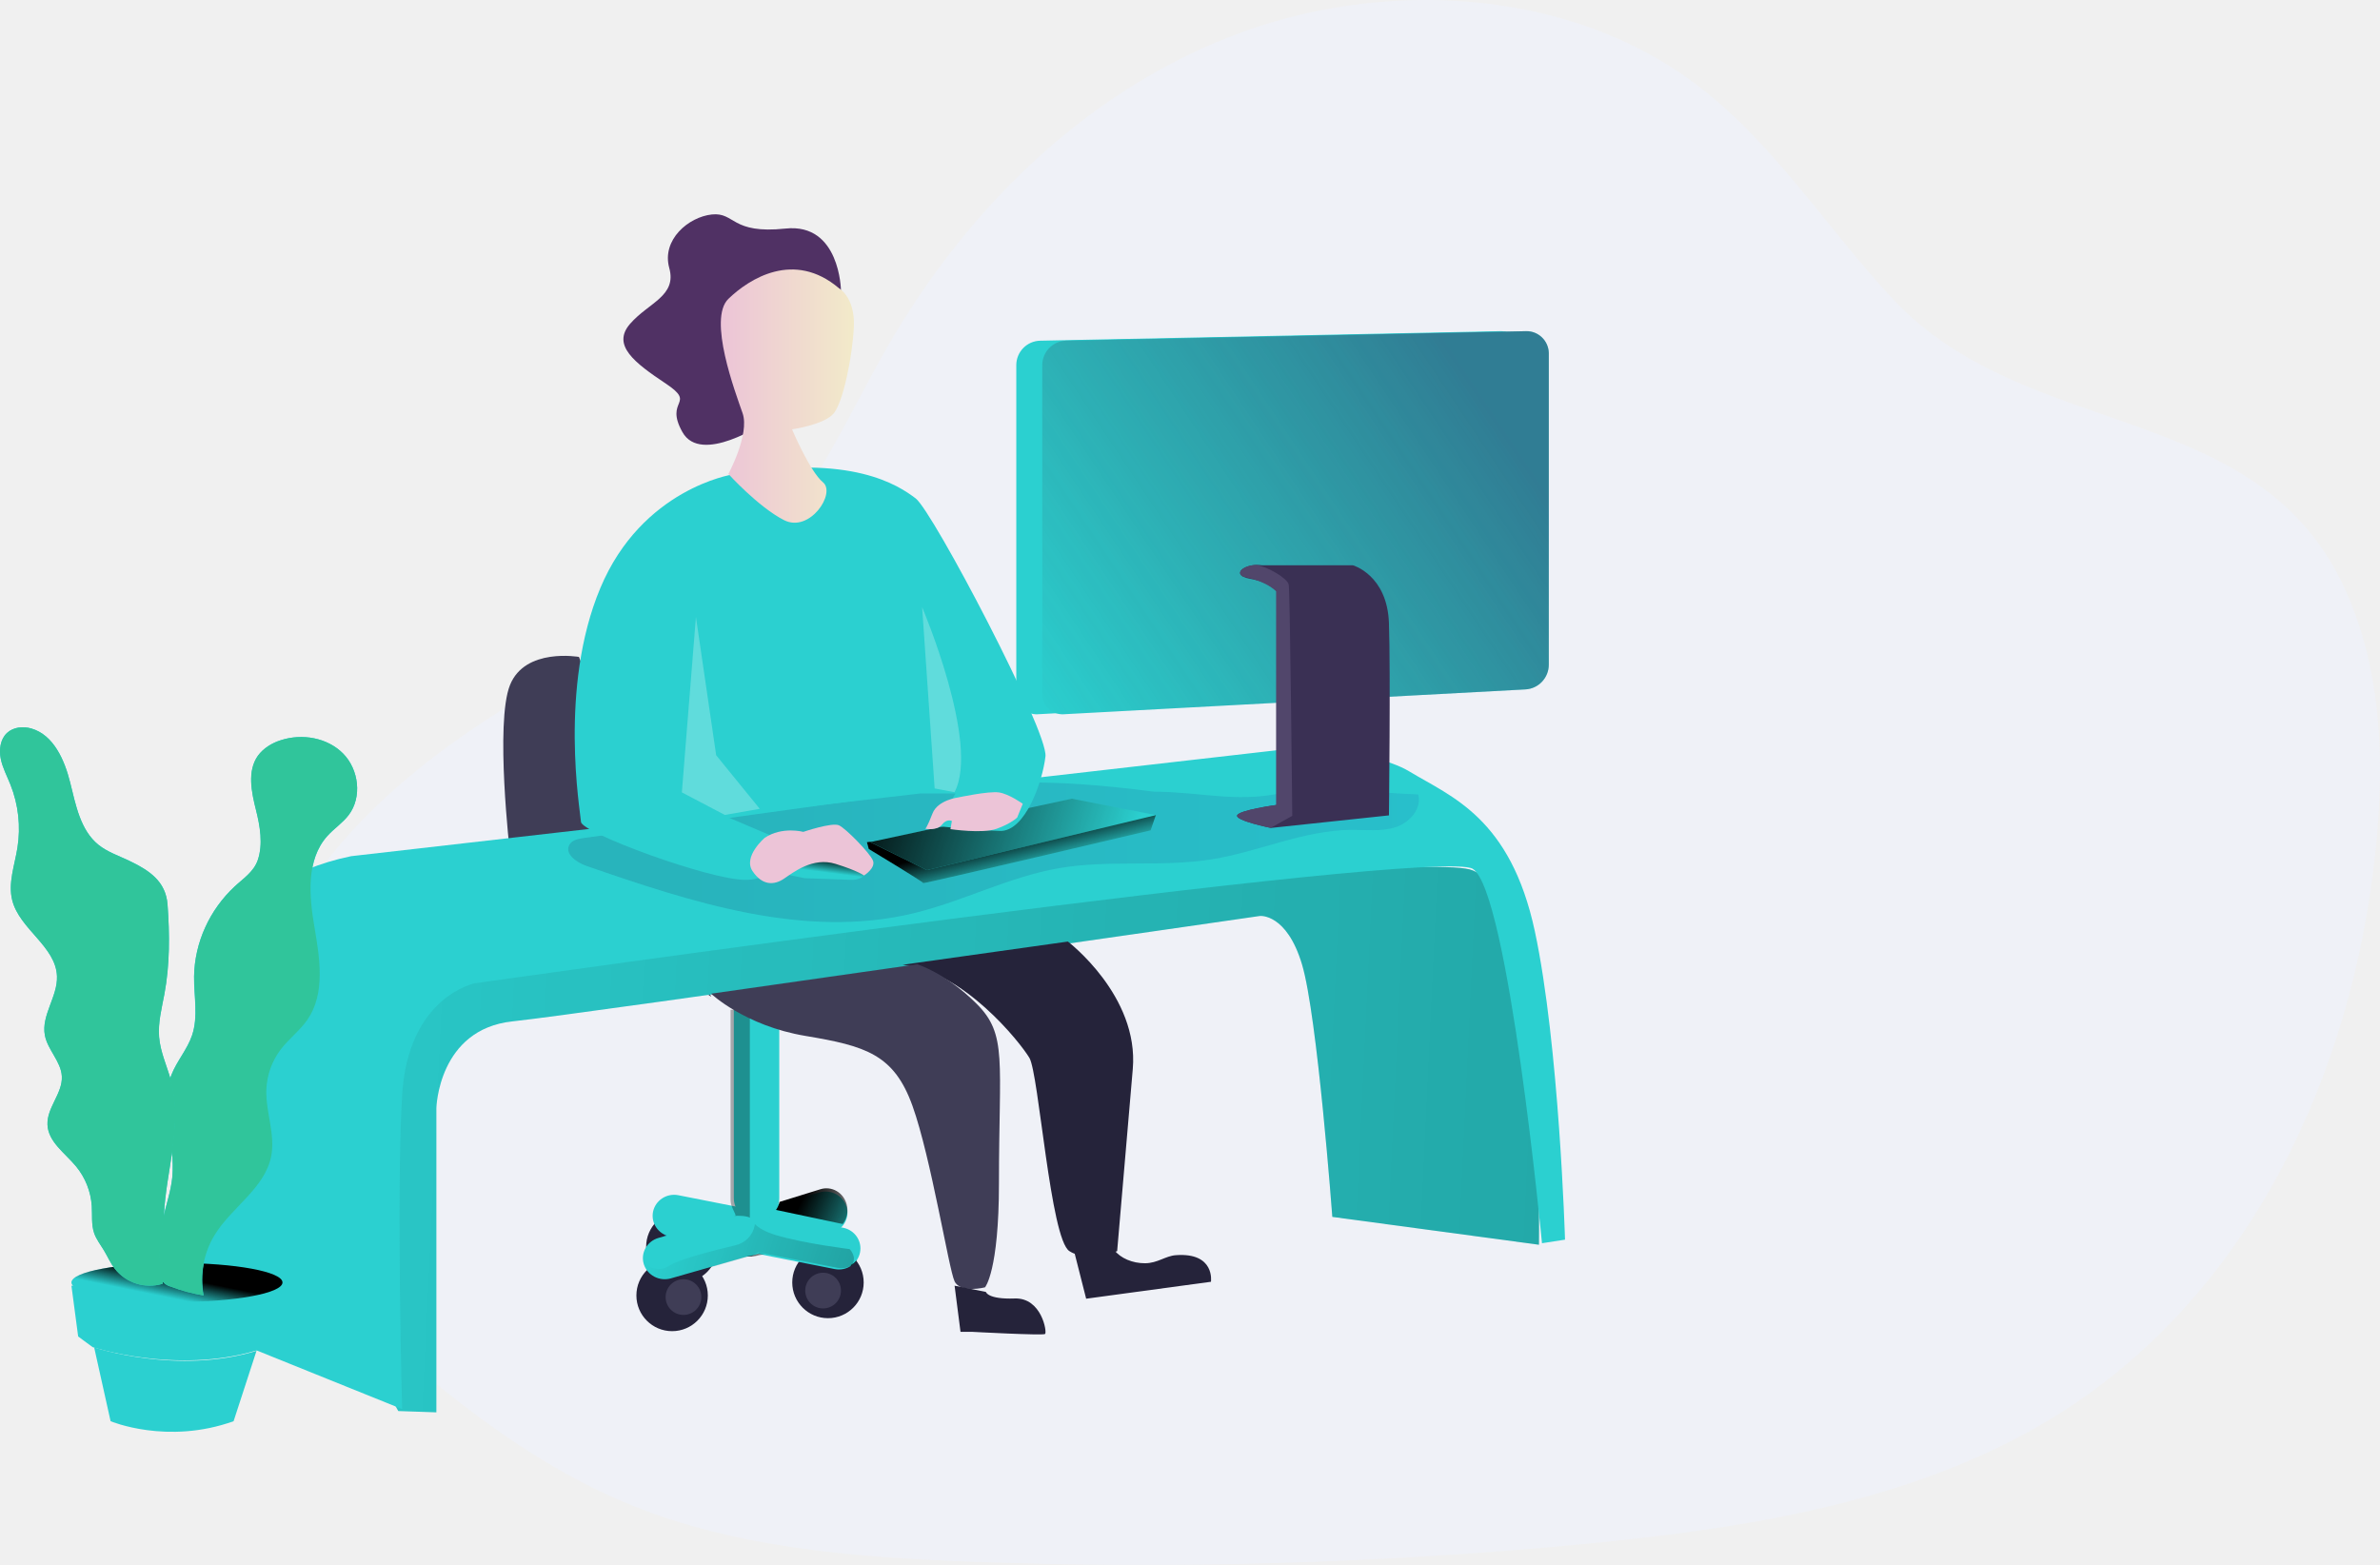
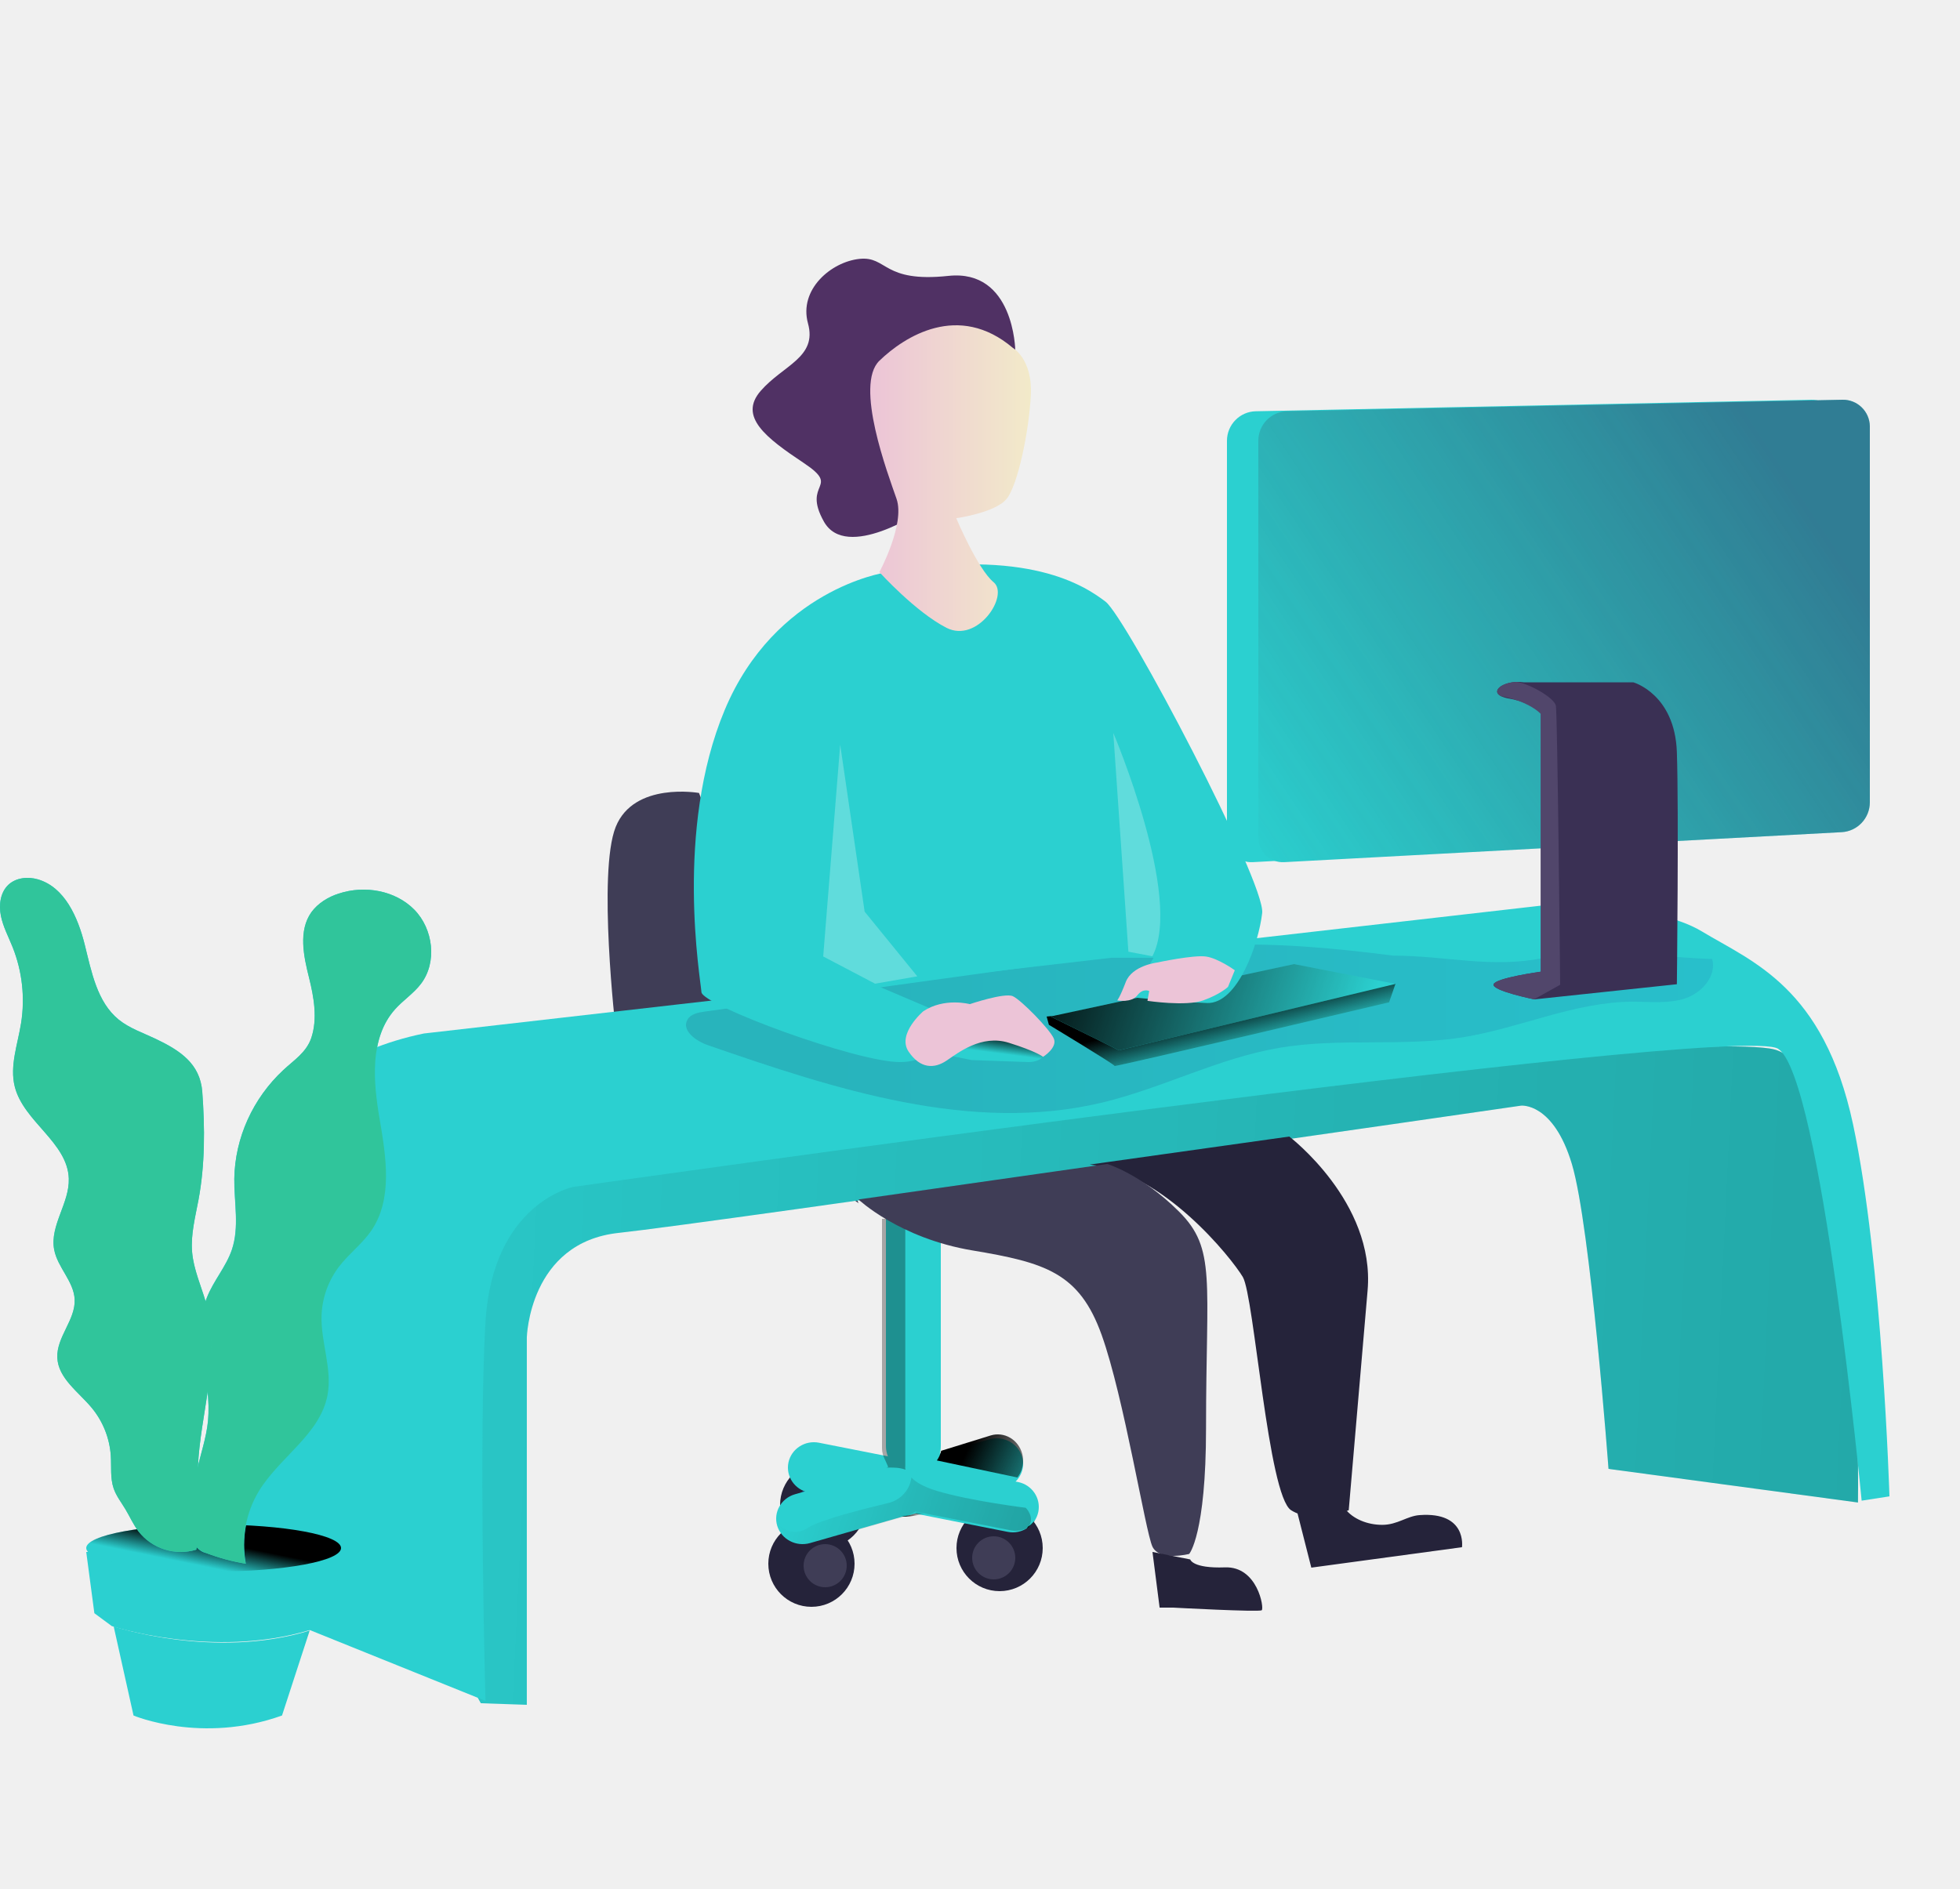
- <svg xmlns="http://www.w3.org/2000/svg" width="733" height="482">
+ <svg xmlns="http://www.w3.org/2000/svg" width="500" height="482">
  <defs>
    <linearGradient id="a" x1="0%" x2="100%" y1="50%" y2="50%">
      <stop offset="0%" stop-color="#183866" />
      <stop offset="100%" stop-color="#1A7FC1" />
    </linearGradient>
    <linearGradient id="b" x1="-.13%" x2="100%" y1="50.057%" y2="50.057%">
      <stop offset="0%" />
      <stop offset="99%" stop-opacity="0" />
    </linearGradient>
    <linearGradient id="c" x1="176.072%" x2="310.393%" y1="-566.037%" y2="-534.629%">
      <stop offset="0%" />
      <stop offset="99%" stop-opacity="0" />
    </linearGradient>
    <linearGradient id="d" x1="58.928%" x2="52.269%" y1="-257.998%" y2="-277.344%">
      <stop offset="0%" />
      <stop offset="99%" stop-opacity="0" />
    </linearGradient>
    <linearGradient id="e" x1="156.099%" x2="8.109%" y1="-63.273%" y2="-76.114%">
      <stop offset="0%" />
      <stop offset="99%" stop-opacity="0" />
    </linearGradient>
    <linearGradient id="f" x1="2361.044%" x2="2162.651%" y1="-16584.906%" y2="-16647.547%">
      <stop offset="0%" />
      <stop offset="99%" stop-opacity="0" />
    </linearGradient>
    <linearGradient id="g" x1="241.391%" x2="133.142%" y1="-426.052%" y2="-412.195%">
      <stop offset="0%" />
      <stop offset="99%" stop-opacity="0" />
    </linearGradient>
    <linearGradient id="h" x1="106.85%" x2="-35.821%" y1="22.502%" y2="19.27%">
      <stop offset="0%" />
      <stop offset="100%" stop-opacity="0" />
    </linearGradient>
    <linearGradient id="i" x1="14.169%" x2="114.168%" y1="-41.335%" y2="-41.335%">
      <stop offset="0%" stop-color="#183866" />
      <stop offset="100%" stop-color="#1A7FC1" />
    </linearGradient>
    <linearGradient id="j" x1="40.386%" x2="71.43%" y1="39.515%" y2="67.977%">
      <stop offset="0%" />
      <stop offset="99%" stop-opacity="0" />
    </linearGradient>
    <linearGradient id="k" x1="-12.531%" x2="93.689%" y1="44.923%" y2="53.42%">
      <stop offset="0%" />
      <stop offset="99%" stop-opacity="0" />
    </linearGradient>
    <linearGradient id="l" x1="53.702%" x2="43.721%" y1="42.271%" y2="80.595%">
      <stop offset="0%" />
      <stop offset="99%" stop-opacity="0" />
    </linearGradient>
    <linearGradient id="m" x1="190.926%" x2="102.154%" y1="-333.246%" y2="-335.028%">
      <stop offset="0%" />
      <stop offset="99%" stop-opacity="0" />
    </linearGradient>
    <linearGradient id="n" x1="168.578%" x2="111.53%" y1="-126.252%" y2="-126.942%">
      <stop offset="0%" />
      <stop offset="99%" stop-opacity="0" />
    </linearGradient>
    <linearGradient id="o" x1="56.989%" x2="28.128%" y1="43.618%" y2="69.958%">
      <stop offset="0%" />
      <stop offset="99%" stop-opacity="0" />
    </linearGradient>
    <linearGradient id="p" x1="58.095%" x2="57.212%" y1="-1473.571%" y2="-1370.204%">
      <stop offset="0%" />
      <stop offset="99%" stop-opacity="0" />
    </linearGradient>
    <linearGradient id="q" x1="-.04%" x2="99.996%" y1="49.993%" y2="49.993%">
      <stop offset="0%" stop-color="#ECC4D7" />
      <stop offset="42%" stop-color="#EFD4D1" />
      <stop offset="100%" stop-color="#F2EAC9" />
    </linearGradient>
    <linearGradient id="r" x1="99.032%" x2="199.03%" y1="-163.287%" y2="-163.287%">
      <stop offset="0%" stop-color="#ECC4D7" />
      <stop offset="42%" stop-color="#EFD4D1" />
      <stop offset="100%" stop-color="#F2EAC9" />
    </linearGradient>
    <linearGradient id="s" x1="124.306%" x2="224.306%" y1="-84.564%" y2="-84.564%">
      <stop offset="0%" stop-color="#ECC4D7" />
      <stop offset="42%" stop-color="#EFD4D1" />
      <stop offset="100%" stop-color="#F2EAC9" />
    </linearGradient>
    <linearGradient id="t" x1="128.89%" x2="24.06%" y1="100.36%" y2="153.095%">
      <stop offset="0%" stop-color="#362958" stop-opacity=".501" />
      <stop offset="100%" stop-color="#34313D" stop-opacity="0" />
    </linearGradient>
    <linearGradient id="u" x1="3990.942%" x2="3874.36%" y1="-34225.187%" y2="-34268.317%">
      <stop offset="0%" />
      <stop offset="99%" stop-opacity="0" />
    </linearGradient>
  </defs>
  <g fill="none" fill-rule="nonzero">
-     <path fill="#EFF1F7" d="M583.08 92.214c-20.973-22.385-37.208-49.107-62.275-67.375-39.374-28.754-96.041-31.558-142.08-13.494-46.04 18.063-81.905 54.474-105.544 95.703-12.435 21.692-22.202 45.354-40.423 63.08-15.403 14.976-35.648 24.531-54.843 34.938-30.948 16.733-60.752 36.952-80.78 64.695-20.026 27.743-28.98 64.18-16.178 95.446 8.633 21.097 26.022 37.883 43.836 53.081 20.964 17.869 43.496 34.601 69.5 45.248 32.555 13.246 68.694 16.094 104.134 17.442 62.828 2.38 125.757.601 188.319-5.323 51.23-4.844 104.011-13.113 146.874-39.88 60.043-37.484 91-106.163 97.97-173.51 2.836-26.936 2.118-54.928-8.964-79.92-26.504-59.78-98.017-45.798-139.547-90.131z" />
    <path fill="#3F3D56" d="M178.317 202.334s-16.6-2.947-21.25 8.669c-4.65 11.616 0 51.733 0 51.733L219 307l-40.683-104.666z" />
    <path fill="#2BD0D0" d="M256.202 379.727l-24.555 7.008c-3.568 1.01-7.31-.952-8.372-4.386-1.047-3.438.987-7.046 4.55-8.069l24.522-7.014c3.565-1.01 7.307.947 8.372 4.379 1.058 3.433-.96 7.045-4.517 8.082z" />
    <circle cx="255" cy="395" r="11" fill="#25233A" />
    <circle cx="253.5" cy="397.5" r="5.5" fill="#3F3D56" />
    <circle cx="210" cy="384" r="11" fill="#25233A" />
    <path fill="url(#a)" d="M214 384.5a5.5 5.5 0 11-11 0 5.5 5.5 0 0111 0z" />
    <circle cx="207" cy="399" r="11" fill="#25233A" />
    <path fill="#3F3D56" d="M216 399.5a5.5 5.5 0 11-11 0 5.5 5.5 0 0111 0z" />
    <path fill="#2BD0D0" d="M257.085 390.874l-50.787-10.046c-3.574-.717-5.884-4.13-5.168-7.636.732-3.5 4.21-5.764 7.785-5.066l50.787 10.027c3.574.717 5.884 4.13 5.168 7.637-.723 3.507-4.204 5.781-7.785 5.084z" />
    <path fill="#2BD0D0" d="M226 310h14v59c0 3.866-3.133 7-6.997 7a6.999 6.999 0 01-6.996-7v-59H226z" />
    <path fill="#2BD0D0" d="M231.187 386.708l-24.537 7.025c-3.568 1.014-7.314-.949-8.375-4.388-1.047-3.44.987-7.05 4.548-8.074l24.537-7.005c3.564-1.01 7.304.948 8.368 4.381 1.039 3.435-.99 7.034-4.541 8.06z" />
    <path fill="url(#b)" d="M236 386.26l-3.125.551a12.89 12.89 0 01-2.875.172l1.305-.228a10.302 10.302 0 002.507-.755l2.188.26z" />
    <path fill="url(#c)" d="M261 372.738a6.914 6.914 0 01-1.46 4.262L239 372.65a7.113 7.113 0 001.098-2.462l12.654-3.923a6.201 6.201 0 014.913.579c1.5.867 2.609 2.324 3.083 4.048.164.6.249 1.222.252 1.846z" />
    <path fill="url(#d)" d="M225.22 371.103a5.776 5.776 0 01-.22-1.58V311h5.943v63.07c-.059.31-.04.627.057.93a9.278 9.278 0 00-2.845-.511c-.69-.04-1.385-.04-2.076 0l.425-.1c.262-.04-.94-2.091-1.283-3.286z" opacity=".31" />
    <path fill="url(#e)" d="M262.289 389.8c-.97.523-2.061.797-3.17.796a7.063 7.063 0 01-1.33-.13l-22.407-4.406-1.867-.363a6.54 6.54 0 01-2.133 1.055l-1.11.317-23.025 6.666c-3.514 1.007-7.202-.943-8.247-4.362 1.997 1.805 5.029 1.973 7.223.401 2.811-1.896 14.002-4.743 20.341-6.257 2.996-.698 5.288-3.05 5.848-6 .016-.173.042-.346.08-.517 1.056 1.113 2.997 2.362 6.505 3.423 8.64 2.589 22.667 4.304 22.667 4.304s2.532 2.42.625 5.073z" opacity=".31" />
    <path fill="url(#f)" d="M264 388a7.624 7.624 0 01-2 2 119.75 119.75 0 002-2z" />
    <path fill="url(#g)" d="M226.3 370.559a6.82 6.82 0 001.7 3.13c-.21.039-.425.092-.641.151L206.088 380c-3.271-.813-5.426-3.865-5.044-7.146.381-3.28 3.181-5.781 6.556-5.854a7.14 7.14 0 011.35.132l17.35 3.427z" />
    <path fill="#503164" d="M259 89.407s-.276-20.805-17.075-19.01c-16.8 1.793-15.511-5.095-22.687-4.339-7.175.757-15.51 7.786-13.117 16.468 2.395 8.682-6.332 10.623-12.064 17.21-5.733 6.587 1.349 11.976 11.006 18.416 9.657 6.44-.6 4.773 5.125 14.955 5.726 10.181 25.107-2.825 25.107-2.825L259 89.407z" />
    <path fill="#2BD0D0" d="M122.664 434.601l11.73.399v-93.745s.59-24.241 23.452-26.673c22.861-2.431 230.196-32.466 230.196-32.466s8.218-.87 12.951 14.901c4.733 15.771 9.34 77.787 9.34 77.787l63.64 8.577s1.68-109.55-21.302-115.595c-22.981-6.045-323.522 24.76-323.522 24.76s-22.29 116.352-6.485 142.055z" />
    <path fill="url(#h)" d="M122.664 434.601l11.73.399v-93.745s.59-24.241 23.452-26.673c22.861-2.431 230.196-32.466 230.196-32.466s8.218-.87 12.951 14.901c4.733 15.771 9.34 77.787 9.34 77.787l63.64 8.577s1.68-109.55-21.302-115.595c-22.981-6.045-323.522 24.76-323.522 24.76s-22.29 116.352-6.485 142.055z" opacity=".197" />
    <path fill="#2BD0D0" d="M62 303.784s5.744-31.756 46.144-40.079l285.183-32.643s27.996-1.16 40.804 6.587c12.808 7.746 31.088 14.168 38.583 49.223 7.495 35.056 9.286 94.942 9.286 94.942l-7.09 1.1s-10.348-108.44-21.312-115.306c-10.963-6.865-307.402 35.255-307.402 35.255s-20.561 4.088-22.352 34.532c-1.79 30.443 0 96.605 0 96.605L62 409.057V303.784z" />
    <path fill="url(#i)" d="M355.425 243.844c-14.762-1.9-29.644-3.276-44.519-2.72-11.18.433-22.286 1.966-33.372 3.493l-97.775 13.503c-1.66.23-3.55.603-4.38 2.044-1.592 2.752 2.15 5.464 5.182 6.512 32.51 11.256 67.243 22.656 100.708 14.63 15.3-3.669 29.511-11.288 45.03-13.935 15.518-2.647 31.448-.21 46.933-2.706 14.557-2.345 28.417-9.009 43.172-9.074 4.525 0 9.183.577 13.475-.839 4.293-1.415 8.088-5.739 6.9-10.05-13.853-.478-29.404-3.007-42.992-.262-13.449 2.712-24.894-.596-38.362-.596z" opacity=".19" />
    <path fill="#2BD0D0" d="M267 259.38l.57 2.114s16.881 10.173 16.775 10.501c-.106.328 70.024-16.24 70.024-16.24L356 251l-89 8.38z" />
    <path fill="url(#j)" d="M267 259.38l.57 2.114s16.881 10.173 16.775 10.501c-.106.328 70.024-16.24 70.024-16.24L356 251l-89 8.38z" />
    <path fill="#2BD0D0" d="M268 259.364L330.107 246 356 251.054 285.442 268z" />
    <path fill="url(#k)" d="M268 259.364L330.107 246 356 251.054 285.442 268z" />
    <path fill="#2BD0D0" d="M247.832 270.484l14.457.512s3.672.228 4.62-2.717c.95-2.945-5.89-9.16-6.622-9.277-.733-.118-19.76 5.22-17.017 10.556l4.562.926z" />
    <path fill="url(#l)" d="M247.832 270.484l14.457.512s3.672.228 4.62-2.717c.95-2.945-5.89-9.16-6.622-9.277-.733-.118-19.76 5.22-17.017 10.556l4.562.926z" />
    <path fill="#2BD0D0" d="M79 416.056l-7.058 21.677c-20.473 7.351-37.88 0-37.88 0L29 415s25.535 8.56 50 1.056z" />
    <path fill="url(#m)" d="M79 416.056l-7.058 21.677c-20.473 7.351-37.88 0-37.88 0L29 415s25.535 8.56 50 1.056z" />
    <path fill="#2BD0D0" d="M87 396l-2.284 16.943-5.786 3.008c-24.648 7.42-50.415-1.038-50.415-1.038l-4.443-3.283L22 396h65z" />
    <path fill="url(#n)" d="M87 396l-2.284 16.943-5.786 3.008c-24.648 7.42-50.415-1.038-50.415-1.038l-4.443-3.283L22 396h65z" />
    <ellipse cx="54.5" cy="395" fill="#2BD0D0" rx="32.5" ry="6" />
    <ellipse cx="54.5" cy="395" fill="url(#o)" rx="32.5" ry="6" />
    <path fill="#2BD0D0" d="M39.641 265.03c-3.182-1.515-6.603-2.658-9.356-4.87-5.547-4.5-6.953-12.248-8.69-19.198-1.736-6.951-5.097-14.593-11.944-16.587-2.562-.737-5.567-.445-7.515 1.39-2.053 1.933-2.47 5.11-1.908 7.914.561 2.804 1.928 5.316 2.985 7.974a36.878 36.878 0 012.172 19.477c-.865 5.389-2.932 10.851-1.605 16.134 2.252 8.964 13.47 14.22 13.78 23.457.212 6.233-4.885 12.001-3.73 18.135.852 4.538 5.005 8.08 5.23 12.692.25 5.23-4.662 9.655-4.424 14.885.237 5.23 5.427 8.725 8.815 12.839a21.453 21.453 0 014.827 12.193c.178 2.791-.179 5.682.726 8.327.66 1.933 1.98 3.575 3.004 5.316 1.13 1.88 1.981 3.914 3.341 5.655a13.696 13.696 0 0014.725 4.651c1.05-6.95.132-14.04.423-21.065.574-13.609 5.691-27.324 2.416-40.535-1.201-4.844-3.512-9.443-3.922-14.413-.363-4.44.812-8.838 1.631-13.217 1.69-9.044 1.664-18.394.97-27.538-.547-7.256-5.618-10.599-11.95-13.616z" />
    <path fill="#2BD0D0" d="M59.752 300.767c-.053 6.062 1.33 12.33-.612 18.085-1.47 4.362-4.702 7.934-6.371 12.223-3.85 9.899 1.33 21 .273 31.57-.44 4.354-1.936 8.537-2.88 12.813a51.236 51.236 0 00-.851 16.485 4.17 4.17 0 003.325 4.342A51.942 51.942 0 0062.711 399a26.638 26.638 0 013.445-18.59c5.274-8.63 15.522-14.446 17.43-24.359 1.29-6.712-1.715-13.524-1.502-20.355a21.886 21.886 0 014.482-12.548c2.48-3.227 5.839-5.723 8.147-9.07 5.546-8.066 3.817-18.848 2.168-28.494-1.65-9.647-2.607-20.748 3.91-28.057 2.062-2.31 4.748-4.044 6.617-6.513 4.163-5.504 3.112-13.983-1.73-18.902-4.84-4.92-12.635-6.28-19.218-4.116a13.86 13.86 0 00-7.01 4.76c-3.325 4.714-1.995 11.154-.585 16.757 1.23 4.867 2.221 10.483.539 15.39-1.257 3.651-4.443 5.63-7.15 8.172a38.903 38.903 0 00-12.502 27.692z" />
    <path fill="#30C59B" d="M53.062 354.522c-.938 6.593-2.292 13.239-2.57 19.851v.665a1.757 1.757 0 01-.111.479 51.684 51.684 0 00-.866 16.501c.036.893.261 1.768.66 2.566-.032.279-.072.551-.111.83a13.702 13.702 0 01-14.73-4.652c-1.32-1.741-2.213-3.775-3.342-5.655-1.057-1.748-2.345-3.39-3.005-5.317-.905-2.659-.549-5.536-.727-8.327a21.453 21.453 0 00-4.828-12.196c-3.389-4.087-8.587-7.516-8.818-12.833-.231-5.317 4.676-9.656 4.425-14.887-.224-4.612-4.379-8.154-5.23-12.693-1.157-6.135 3.962-11.903 3.731-18.137-.31-9.238-11.532-14.495-13.785-23.46-1.32-5.284.74-10.747 1.605-16.136a36.876 36.876 0 00-2.146-19.46c-1.057-2.658-2.424-5.163-2.986-7.975-.561-2.81-.145-5.981 1.909-7.922 1.982-1.834 4.954-2.126 7.517-1.389 6.856 1.994 10.204 9.664 11.948 16.615 1.744 6.952 3.144 14.694 8.692 19.2 2.742 2.227 6.176 3.356 9.36 4.872 6.34 3.017 11.413 6.36 11.955 13.55.66 9.145.72 18.496-.97 27.541-.82 4.38-1.982 8.78-1.632 13.219.35 4.44 2.272 8.64 3.527 12.946.139.485.277.977.396 1.469 1.665 6.839 1.13 13.757.132 20.735z" />
    <path fill="url(#p)" d="M49.718 394a7.789 7.789 0 01-.502-2.488c-.43-5.36-.216-10.78.637-16.047.023-.155.052-.31.08-.465-.171 6.346.374 12.744-.215 19z" />
    <path fill="#30C59B" d="M107.393 251.014c-1.871 2.47-4.562 4.202-6.627 6.513-6.527 7.303-5.568 18.41-3.916 28.057 1.651 9.646 3.383 20.428-2.172 28.495-2.31 3.32-5.674 5.842-8.159 9.069a21.865 21.865 0 00-4.49 12.548c-.212 6.831 2.798 13.643 1.506 20.355-1.911 9.913-12.175 15.742-17.457 24.36A26.644 26.644 0 0062.654 399a51.824 51.824 0 01-10.064-2.715 5.425 5.425 0 01-2.344-1.415 2.503 2.503 0 01-.247-.345 6.232 6.232 0 01-.699-2.55c-.599-5.506-.3-11.073.886-16.484.033-.16.073-.319.113-.478.946-4.11 2.345-8.14 2.771-12.336a39.84 39.84 0 00-.16-8.166c1.006-6.971 1.545-13.882-.153-20.668-.12-.49-.26-.982-.4-1.467.127-.425.273-.85.44-1.268 1.672-4.289 4.909-7.86 6.38-12.223 1.939-5.756.56-12.023.613-18.085.087-10.47 4.823-20.58 12.429-27.725 2.71-2.542 5.901-4.52 7.16-8.172 1.685-4.907.666-10.523-.54-15.39-1.418-5.603-2.764-12.043.587-16.757 1.665-2.337 4.29-3.857 7.02-4.76 6.567-2.165 14.407-.804 19.249 4.116 4.842 4.92 5.868 13.43 1.698 18.902z" />
    <path fill="#2BD0D0" d="M225.573 146.146s-27.817 4.3-40.684 34.977c-12.867 30.677-6.176 68.683-5.951 72.027.225 3.344 39.428 17.85 50.635 17.85 11.208 0 13.542-11.229 13.542-11.229l-19.803-8.433 60.17-6.949h10.804l-5.951 10.032s11.743 1.23 19.592 1.511c7.848.281 13.178-15.24 14.057-22.959.88-7.717-34.667-75.458-39.977-79.47-5.31-4.013-19.717-13.817-56.434-7.357z" />
    <path fill="url(#q)" d="M258.392 88.776s5.032 2.83 4.58 11.985c-.453 9.155-3.29 22.932-6.153 26.5-2.864 3.57-12.88 4.968-12.88 4.968s5.464 12.977 9.53 16.326c4.066 3.349-4.086 15.687-12.015 11.639-7.928-4.049-17.12-14.216-17.12-14.216s6.612-12.245 4.376-18.69c-2.235-6.445-10.772-29.064-4.376-35.242 6.396-6.18 20.186-15.035 34.058-3.27z" />
    <path fill="#FFF" opacity=".25" d="M214.334 190L210 244.055 223.238 251 234 249.122l-13.428-16.504zM284 187s17.909 42.077 9.97 57l-6.116-1.16L284 187z" />
    <path fill="url(#r)" d="M235.522 258.045s-6.766 5.775-3.746 10.267c3.02 4.491 6.625 4.363 9.631 2.355 3.006-2.009 8.911-6.776 15.946-4.588 7.035 2.188 8.744 3.58 8.744 3.58s3.705-2.316 2.744-4.639c-.962-2.323-8.32-9.85-10.452-10.825-2.132-.975-10.983 2.021-10.983 2.021s-6.503-1.758-11.884 1.83z" />
    <path fill="url(#s)" d="M295.191 245.598s-6.385.759-7.998 4.957c-1.613 4.198-2.193 4.71-2.193 4.71s3.606.69 5.106-1.264 3.059-1.133 3.059-1.133l-.447 2.507s9.798 1.477 14.224-.11c4.425-1.589 6.325-3.453 6.325-3.453l1.733-4.24s-4.18-3.03-7.332-3.5c-3.152-.47-12.477 1.526-12.477 1.526z" />
    <path fill="#25233A" d="M328.893 290s21.934 16.687 19.984 39.259c-1.949 22.572-4.813 56.087-4.813 56.087s-8.846 3.722-14.707 0c-5.862-3.722-9.411-54.65-12.315-59.513-2.904-4.864-20.375-26.79-39.042-28.679L328.893 290z" />
    <path fill="#3F3D56" d="M219 306.058s10.444 9.895 29.062 13.002c18.619 3.107 27.297 5.7 32.987 21.605 5.69 15.905 11.148 50.137 12.935 53.963 1.786 3.826 9.382 1.874 9.382 1.874s4.296-4.895 4.296-32.114c0-37.946 2.655-45.724-6.913-55.256-9.568-9.533-18.272-12.132-18.272-12.132L219 306.058z" />
    <path fill="#25233A" d="M294 396l1.82 14.197h3.408s21.948 1.187 22.636.675c.688-.513-1.057-11.243-9.372-10.94-8.316.304-8.861-2.023-8.861-2.023L294 396zm37-9.844L334.518 400l38.437-5.212s1.353-9.093-10.823-8.191c-3.214.234-5.608 2.465-9.471 2.485-3.863.02-7.563-1.543-9.511-4.082L331 386.156z" />
    <path fill="#2BD0D0" d="M461.804 212.337l-142.243 7.654c-3.44.181-6.376-2.47-6.561-5.926V112.473c.003-4.101 3.267-7.448 7.348-7.535l141.661-2.937a6.835 6.835 0 014.886 1.917 6.898 6.898 0 012.105 4.827v95.971c-.005 4.056-3.164 7.402-7.196 7.621z" />
    <path fill="#2BD0D0" d="M469.804 212.337l-142.25 7.655c-3.44.177-6.372-2.478-6.554-5.934V112.473c-.004-4.102 3.26-7.452 7.342-7.535l141.68-2.937c3.777-.07 6.898 2.943 6.978 6.738v95.977c-.005 4.057-3.164 7.403-7.196 7.621z" />
    <path fill="url(#t)" d="M469.804 212.337l-142.25 7.655c-3.44.177-6.372-2.478-6.554-5.934V112.473c-.004-4.102 3.26-7.452 7.342-7.535l141.68-2.937c3.777-.07 6.898 2.943 6.978 6.738v95.977c-.005 4.057-3.164 7.403-7.196 7.621z" />
    <path fill="#3A3054" d="M427.773 251.138L391.478 255s-11.053-2.23-10.455-3.862c.599-1.633 12.156-3.205 12.156-3.205v-65.804c-.1-.146-1.621-2.084-5.789-3.319-.807-.239-1.628-.43-2.459-.57a7.252 7.252 0 01-2.06-.624c-2.479-1.28.26-3.51 4.107-3.61a9.625 9.625 0 011.802.106h27.913s10.568 2.973 11.08 17.811c.511 14.839 0 59.215 0 59.215z" />
    <path fill="#51466B" d="M398 251.277L391.322 255s-10.888-2.23-10.299-3.863c.59-1.632 11.995-3.205 11.995-3.205v-65.809c-.138-.152-1.807-1.898-5.703-3.318a28.64 28.64 0 00-4.452-1.195c-2.442-1.28.255-3.51 4.046-3.61 3.228.445 9.585 4.028 9.998 6.073.412 2.044 1.093 71.204 1.093 71.204z" />
    <path fill="url(#u)" d="M263 389c-.881 1.001-1.29 1.37-.77.547.27-.159.527-.342.77-.547z" />
  </g>
</svg>
